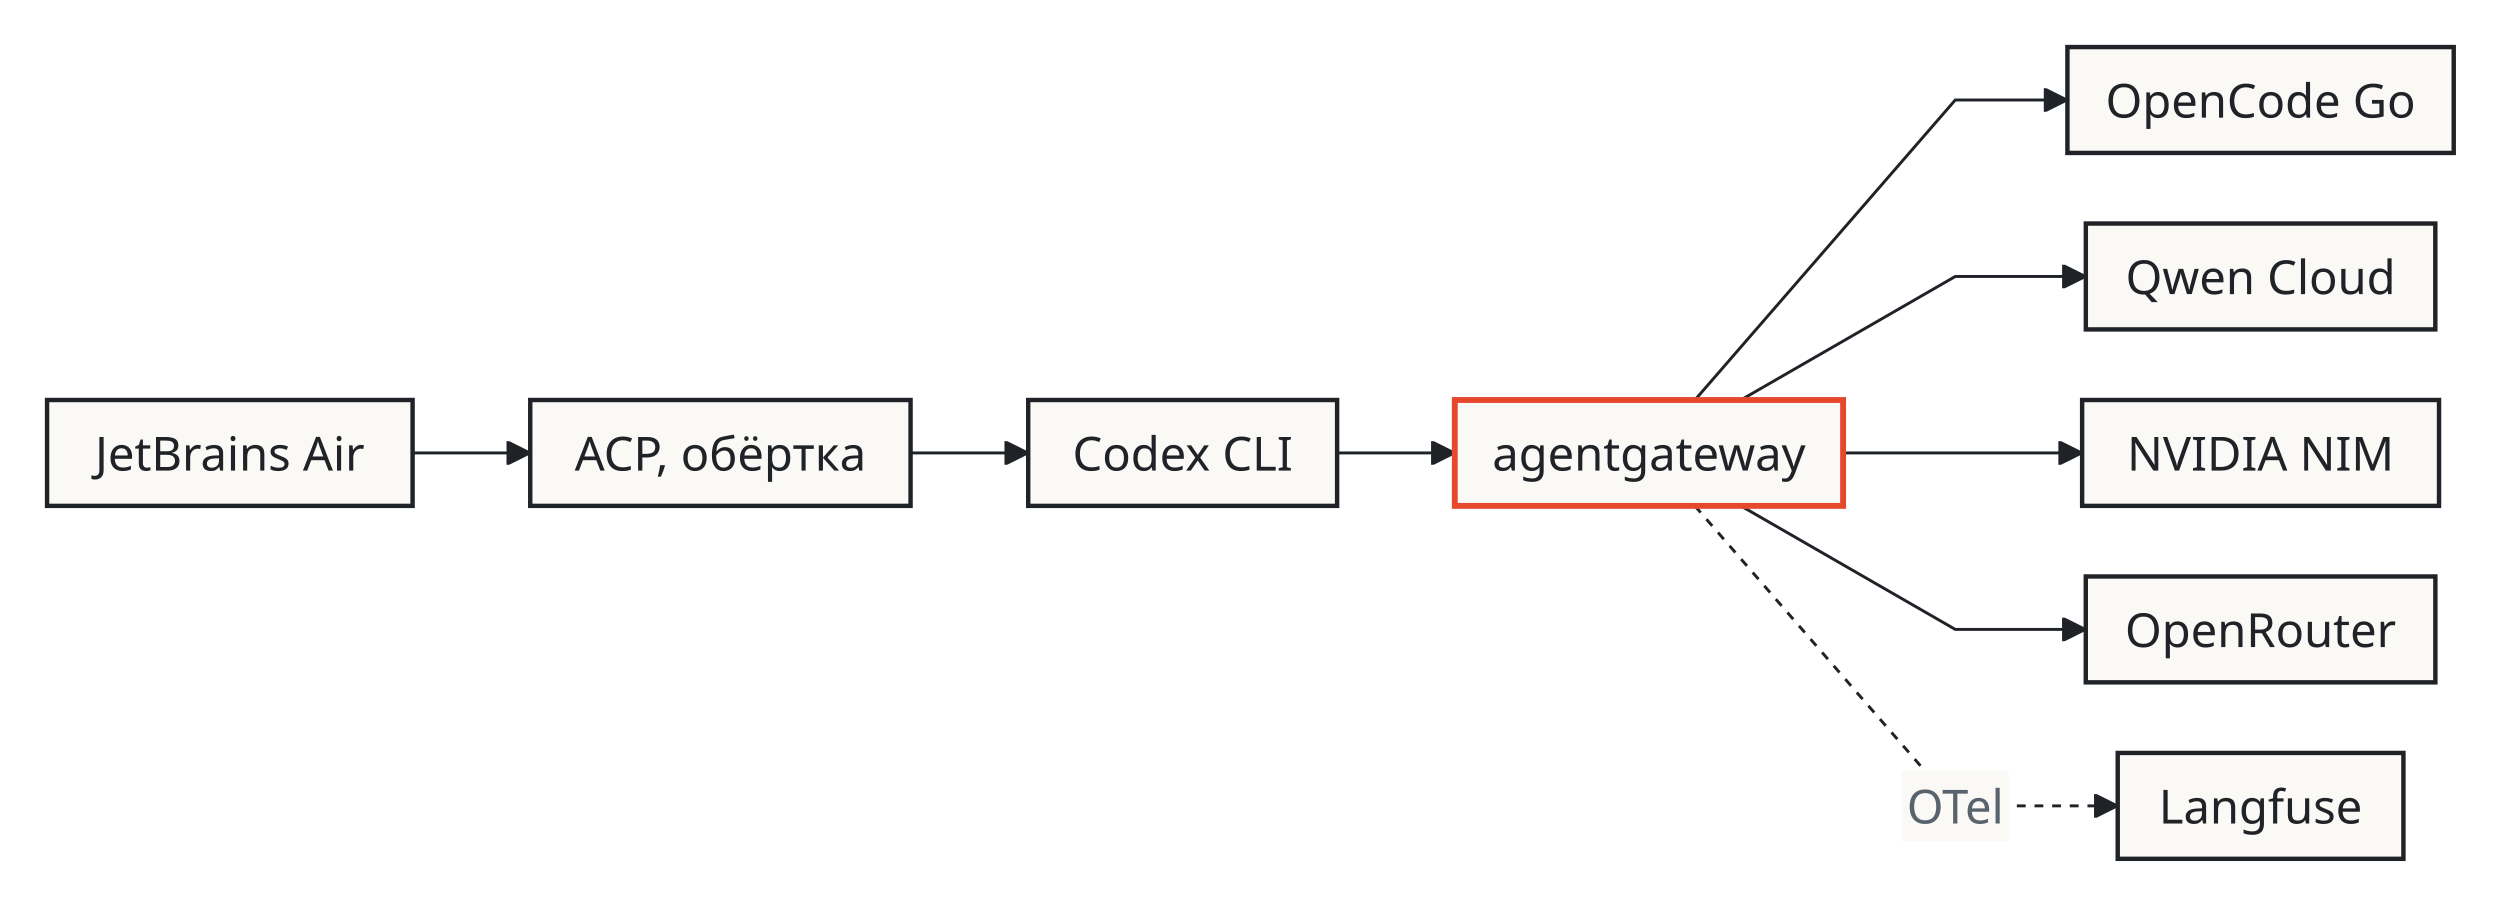
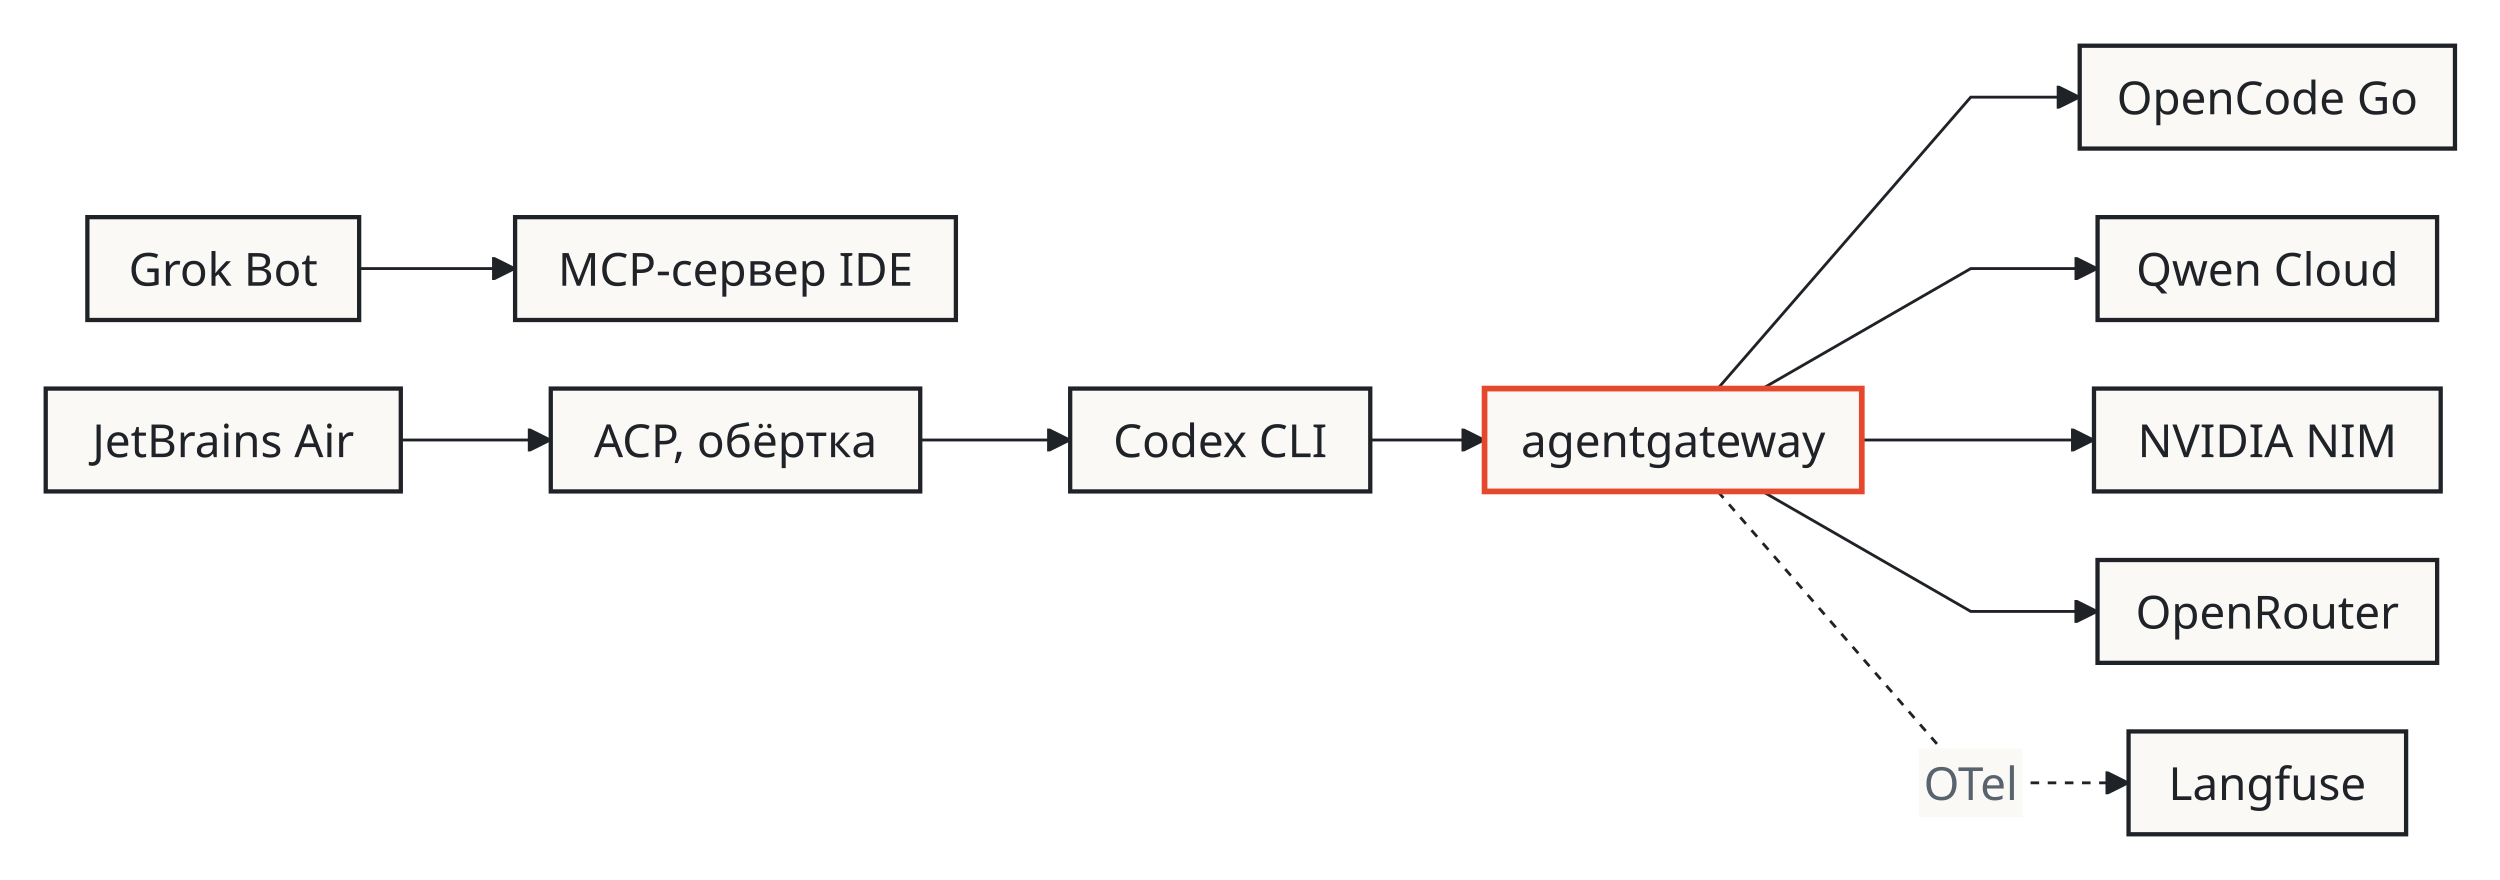
- <svg xmlns="http://www.w3.org/2000/svg" id="codex-in-air-scheme" width="850" height="308" viewBox="-8 -8 850 308" role="img" aria-label="Схема контура: JetBrains Air, ACP-обёртка, Codex CLI, шлюз agentgateway, провайдеры OpenCode Go, Qwen Cloud, NVIDIA NIM и OpenRouter, журнал Langfuse по OpenTelemetry" preserveAspectRatio="xMidYMid meet">
+ <svg xmlns="http://www.w3.org/2000/svg" id="codex-in-air-scheme" width="875" height="308" viewBox="-8 -8 875 308" role="img" aria-label="Схема контура: снаружи Grok Bot вызывает MCP-сервер IntelliJ IDEA; внутри JetBrains Air связан с ACP-обёрткой, далее Codex CLI и шлюз agentgateway, провайдеры OpenCode Go, Qwen Cloud, NVIDIA NIM и OpenRouter, журнал Langfuse по OpenTelemetry" preserveAspectRatio="xMidYMid meet">
  <style>
#codex-in-air-scheme {
  font-family: "IBM Plex Sans", system-ui, sans-serif;
  font-size: 16px;
}
#codex-in-air-scheme .node .label-container {
  fill: #FAF9F6;
  stroke: #1F2328;
  stroke-width: 1.5px;
}
#codex-in-air-scheme .node.signal .label-container {
  stroke: #E5482D;
  stroke-width: 2px;
}
#codex-in-air-scheme text {
  fill: #1F2328;
  font-family: "IBM Plex Sans", system-ui, sans-serif;
  text-anchor: middle;
}
#codex-in-air-scheme .edge-label text { fill: #59636E; }
#codex-in-air-scheme .edge-label .background { fill: #FAF9F6; stroke: none; }
#codex-in-air-scheme .flowchart-link {
  stroke: #1F2328;
  fill: none;
  stroke-width: 1px;
}
#codex-in-air-scheme .flowchart-link.dotted { stroke-dasharray: 3 3; }
#codex-in-air-scheme .marker,
#codex-in-air-scheme .arrowMarkerPath {
  fill: #1F2328;
  stroke: #1F2328;
}
@media (prefers-color-scheme: dark) {
  #codex-in-air-scheme .node .label-container {
    fill: #1c2128;
    stroke: #e6e8eb;
  }
  #codex-in-air-scheme .node.signal .label-container {
    fill: #1c2128;
    stroke: #FF7A5C;
  }
  #codex-in-air-scheme text { fill: #e6e8eb; }
  #codex-in-air-scheme .edge-label text { fill: #9aa4af; }
  #codex-in-air-scheme .edge-label .background { fill: #111418; }
  #codex-in-air-scheme .flowchart-link { stroke: #e6e8eb; }
  #codex-in-air-scheme .marker,
  #codex-in-air-scheme .arrowMarkerPath {
    fill: #e6e8eb;
    stroke: #e6e8eb;
  }
}
</style>
  <g>
    <marker id="codex-in-air-scheme_flowchart-v2-pointEnd" class="marker flowchart-v2" viewBox="0 0 10 10" refX="5" refY="5" markerUnits="userSpaceOnUse" markerWidth="8" markerHeight="8" orient="auto">
      <path d="M 0 0 L 10 5 L 0 10 z" class="arrowMarkerPath" style="stroke-dasharray: 1, 0" />
    </marker>
    <g class="root">
      <g class="clusters" />
      <g class="edgePaths">
-         <path d="M132.282,146L152.282,146L168.282,146" id="codex-in-air-scheme-L_AIR_ACP_0" class="flowchart-link" marker-end="url(#codex-in-air-scheme_flowchart-v2-pointEnd)" />
-         <path d="M301.592,146L321.592,146L337.592,146" id="codex-in-air-scheme-L_ACP_CLI_0" class="flowchart-link" marker-end="url(#codex-in-air-scheme_flowchart-v2-pointEnd)" />
-         <path d="M446.624,146L466.624,146L482.624,146" id="codex-in-air-scheme-L_CLI_GW_0" class="flowchart-link" marker-end="url(#codex-in-air-scheme_flowchart-v2-pointEnd)" />
-         <path d="M568.262,128L656.789,26L690.921,26" id="codex-in-air-scheme-L_GW_GO_0" class="flowchart-link" marker-end="url(#codex-in-air-scheme_flowchart-v2-pointEnd)" />
-         <path d="M583.884,128L656.789,86L697.182,86" id="codex-in-air-scheme-L_GW_QW_0" class="flowchart-link" marker-end="url(#codex-in-air-scheme_flowchart-v2-pointEnd)" />
-         <path d="M618.656,146L656.789,146L695.924,146" id="codex-in-air-scheme-L_GW_NIM_0" class="flowchart-link" marker-end="url(#codex-in-air-scheme_flowchart-v2-pointEnd)" />
-         <path d="M583.884,164L656.789,206L697.164,206" id="codex-in-air-scheme-L_GW_OR_0" class="flowchart-link" marker-end="url(#codex-in-air-scheme_flowchart-v2-pointEnd)" />
-         <path d="M568.262,164L656.789,266L708.024,266" id="codex-in-air-scheme-L_GW_LF_0" class="flowchart-link dotted" marker-end="url(#codex-in-air-scheme_flowchart-v2-pointEnd)" />
+         <path d="M117.704,86L152.282,86L168.282,86" id="codex-in-air-scheme-L_GB_MCPS_0" class="flowchart-link" marker-end="url(#codex-in-air-scheme_flowchart-v2-pointEnd)" />
+         <path d="M132.282,146L152.282,146L180.767,146" id="codex-in-air-scheme-L_AIR_ACP_0" class="flowchart-link" marker-end="url(#codex-in-air-scheme_flowchart-v2-pointEnd)" />
+         <path d="M314.078,146L346.563,146L362.563,146" id="codex-in-air-scheme-L_ACP_CLI_0" class="flowchart-link" marker-end="url(#codex-in-air-scheme_flowchart-v2-pointEnd)" />
+         <path d="M471.595,146L491.595,146L507.595,146" id="codex-in-air-scheme-L_CLI_GW_0" class="flowchart-link" marker-end="url(#codex-in-air-scheme_flowchart-v2-pointEnd)" />
+         <path d="M593.233,128L681.76,26L715.892,26" id="codex-in-air-scheme-L_GW_GO_0" class="flowchart-link" marker-end="url(#codex-in-air-scheme_flowchart-v2-pointEnd)" />
+         <path d="M608.855,128L681.76,86L722.153,86" id="codex-in-air-scheme-L_GW_QW_0" class="flowchart-link" marker-end="url(#codex-in-air-scheme_flowchart-v2-pointEnd)" />
+         <path d="M643.627,146L681.76,146L720.895,146" id="codex-in-air-scheme-L_GW_NIM_0" class="flowchart-link" marker-end="url(#codex-in-air-scheme_flowchart-v2-pointEnd)" />
+         <path d="M608.855,164L681.76,206L722.135,206" id="codex-in-air-scheme-L_GW_OR_0" class="flowchart-link" marker-end="url(#codex-in-air-scheme_flowchart-v2-pointEnd)" />
+         <path d="M593.233,164L681.76,266L732.995,266" id="codex-in-air-scheme-L_GW_LF_0" class="flowchart-link dotted" marker-end="url(#codex-in-air-scheme_flowchart-v2-pointEnd)" />
      </g>
      <g class="edgeLabels">
        <g />
        <g />
        <g />
        <g />
        <g />
        <g />
        <g />
-         <g class="edge-label" transform="translate(656.7886, 266)">
+         <g />
+         <g class="edge-label" transform="translate(681.7595, 266)">
          <g class="label" transform="translate(0, -10)">
            <g>
              <rect class="background" style="" x="-18.133" y="-2" width="36.266" height="24" />
              <text y="-10.1" text-anchor="middle" style="">
                <tspan class="text-outer-tspan row" x="0" y="-0.1em" dy="1.1em" text-anchor="middle">
                  <tspan font-style="normal" class="text-inner-tspan" font-weight="normal">OTel</tspan>
                </tspan>
              </text>
            </g>
          </g>
        </g>
      </g>
      <g class="nodes">
-         <g class="node default node" id="codex-in-air-scheme-flowchart-AIR-0" transform="translate(70.14102, 146)">
+         <g class="node default node" id="codex-in-air-scheme-flowchart-GB-0" transform="translate(70.14102, 86)">
+           <rect class="label-container" x="-47.562" y="-18" width="95.125" height="36" />
+           <g class="label" transform="translate(0, -10)">
+             <g>
+               <text y="-10.1" text-anchor="middle">
+                 <tspan class="text-outer-tspan row" x="0" y="-0.1em" dy="1.1em">
+                   <tspan font-style="normal" class="text-inner-tspan" font-weight="normal">Grok</tspan>
+                   <tspan font-style="normal" class="text-inner-tspan" font-weight="normal"> Bot</tspan>
+                 </tspan>
+               </text>
+             </g>
+           </g>
+         </g>
+         <g class="node default node" id="codex-in-air-scheme-flowchart-MCPS-1" transform="translate(249.4227, 86)">
+           <rect class="label-container" x="-77.141" y="-18" width="154.281" height="36" />
+           <g class="label" transform="translate(0, -10)">
+             <g>
+               <text y="-10.1" text-anchor="middle">
+                 <tspan class="text-outer-tspan row" x="0" y="-0.1em" dy="1.1em">
+                   <tspan font-style="normal" class="text-inner-tspan" font-weight="normal">MCP-сервер</tspan>
+                   <tspan font-style="normal" class="text-inner-tspan" font-weight="normal"> IDE</tspan>
+                 </tspan>
+               </text>
+             </g>
+           </g>
+         </g>
+         <g class="node default node" id="codex-in-air-scheme-flowchart-AIR-2" transform="translate(70.14102, 146)">
          <rect class="label-container" x="-62.141" y="-18" width="124.282" height="36" />
          <g class="label" transform="translate(0, -10)">
            <g>
              <text y="-10.1" text-anchor="middle">
                <tspan class="text-outer-tspan row" x="0" y="-0.1em" dy="1.1em">
                  <tspan font-style="normal" class="text-inner-tspan" font-weight="normal">JetBrains</tspan>
                  <tspan font-style="normal" class="text-inner-tspan" font-weight="normal"> Air</tspan>
                </tspan>
              </text>
            </g>
          </g>
        </g>
-         <g class="node default node" id="codex-in-air-scheme-flowchart-ACP-1" transform="translate(236.9372, 146)">
+         <g class="node default node" id="codex-in-air-scheme-flowchart-ACP-3" transform="translate(249.4227, 146)">
          <rect class="label-container" x="-64.655" y="-18" width="129.31" height="36" />
          <g class="label" transform="translate(0, -10)">
            <g>
              <text y="-10.1" text-anchor="middle">
                <tspan class="text-outer-tspan row" x="0" y="-0.1em" dy="1.1em">
                  <tspan font-style="normal" class="text-inner-tspan" font-weight="normal">ACP,</tspan>
                  <tspan font-style="normal" class="text-inner-tspan" font-weight="normal"> обёртка</tspan>
                </tspan>
              </text>
            </g>
          </g>
        </g>
-         <g class="node default node" id="codex-in-air-scheme-flowchart-CLI-3" transform="translate(394.108, 146)">
+         <g class="node default node" id="codex-in-air-scheme-flowchart-CLI-5" transform="translate(419.0789, 146)">
          <rect class="label-container" x="-52.516" y="-18" width="105.031" height="36" />
          <g class="label" transform="translate(0, -10)">
            <g>
              <text y="-10.1" text-anchor="middle">
                <tspan class="text-outer-tspan row" x="0" y="-0.1em" dy="1.1em">
                  <tspan font-style="normal" class="text-inner-tspan" font-weight="normal">Codex</tspan>
                  <tspan font-style="normal" class="text-inner-tspan" font-weight="normal"> CLI</tspan>
                </tspan>
              </text>
            </g>
          </g>
        </g>
-         <g class="node default signal" id="codex-in-air-scheme-flowchart-GW-5" transform="translate(552.6397, 146)">
+         <g class="node default signal" id="codex-in-air-scheme-flowchart-GW-7" transform="translate(577.6106, 146)">
          <rect class="label-container" x="-66.016" y="-18" width="132.032" height="36" />
          <g class="label" transform="translate(0, -10)">
            <g>
              <text y="-10.1" text-anchor="middle">
                <tspan class="text-outer-tspan row" x="0" y="-0.1em" dy="1.1em">
                  <tspan font-style="normal" class="text-inner-tspan" font-weight="normal">agentgateway</tspan>
                </tspan>
              </text>
            </g>
          </g>
        </g>
-         <g class="node default node" id="codex-in-air-scheme-flowchart-GO-7" transform="translate(760.596, 26)">
+         <g class="node default node" id="codex-in-air-scheme-flowchart-GO-9" transform="translate(785.5669, 26)">
          <rect class="label-container" x="-65.675" y="-18" width="131.349" height="36" />
          <g class="label" transform="translate(0, -10)">
            <g>
              <text y="-10.1" text-anchor="middle">
                <tspan class="text-outer-tspan row" x="0" y="-0.1em" dy="1.1em">
                  <tspan font-style="normal" class="text-inner-tspan" font-weight="normal">OpenCode</tspan>
                  <tspan font-style="normal" class="text-inner-tspan" font-weight="normal"> Go</tspan>
                </tspan>
              </text>
            </g>
          </g>
        </g>
-         <g class="node default node" id="codex-in-air-scheme-flowchart-QW-9" transform="translate(760.596, 86)">
+         <g class="node default node" id="codex-in-air-scheme-flowchart-QW-11" transform="translate(785.5669, 86)">
          <rect class="label-container" x="-59.414" y="-18" width="118.828" height="36" />
          <g class="label" transform="translate(0, -10)">
            <g>
              <text y="-10.1" text-anchor="middle">
                <tspan class="text-outer-tspan row" x="0" y="-0.1em" dy="1.1em">
                  <tspan font-style="normal" class="text-inner-tspan" font-weight="normal">Qwen</tspan>
                  <tspan font-style="normal" class="text-inner-tspan" font-weight="normal"> Cloud</tspan>
                </tspan>
              </text>
            </g>
          </g>
        </g>
-         <g class="node default node" id="codex-in-air-scheme-flowchart-NIM-11" transform="translate(760.596, 146)">
+         <g class="node default node" id="codex-in-air-scheme-flowchart-NIM-13" transform="translate(785.5669, 146)">
          <rect class="label-container" x="-60.672" y="-18" width="121.344" height="36" />
          <g class="label" transform="translate(0, -10)">
            <g>
              <text y="-10.1" text-anchor="middle">
                <tspan class="text-outer-tspan row" x="0" y="-0.1em" dy="1.1em">
                  <tspan font-style="normal" class="text-inner-tspan" font-weight="normal">NVIDIA</tspan>
                  <tspan font-style="normal" class="text-inner-tspan" font-weight="normal"> NIM</tspan>
                </tspan>
              </text>
            </g>
          </g>
        </g>
-         <g class="node default node" id="codex-in-air-scheme-flowchart-OR-13" transform="translate(760.596, 206)">
+         <g class="node default node" id="codex-in-air-scheme-flowchart-OR-15" transform="translate(785.5669, 206)">
          <rect class="label-container" x="-59.432" y="-18" width="118.864" height="36" />
          <g class="label" transform="translate(0, -10)">
            <g>
              <text y="-10.1" text-anchor="middle">
                <tspan class="text-outer-tspan row" x="0" y="-0.1em" dy="1.1em">
                  <tspan font-style="normal" class="text-inner-tspan" font-weight="normal">OpenRouter</tspan>
                </tspan>
              </text>
            </g>
          </g>
        </g>
-         <g class="node default node" id="codex-in-air-scheme-flowchart-LF-15" transform="translate(760.596, 266)">
+         <g class="node default node" id="codex-in-air-scheme-flowchart-LF-17" transform="translate(785.5669, 266)">
          <rect class="label-container" x="-48.572" y="-18" width="97.144" height="36" />
          <g class="label" transform="translate(0, -10)">
            <g>
              <text y="-10.1" text-anchor="middle">
                <tspan class="text-outer-tspan row" x="0" y="-0.1em" dy="1.1em">
                  <tspan font-style="normal" class="text-inner-tspan" font-weight="normal">Langfuse</tspan>
                </tspan>
              </text>
            </g>
          </g>
        </g>
      </g>
    </g>
  </g>
</svg>
